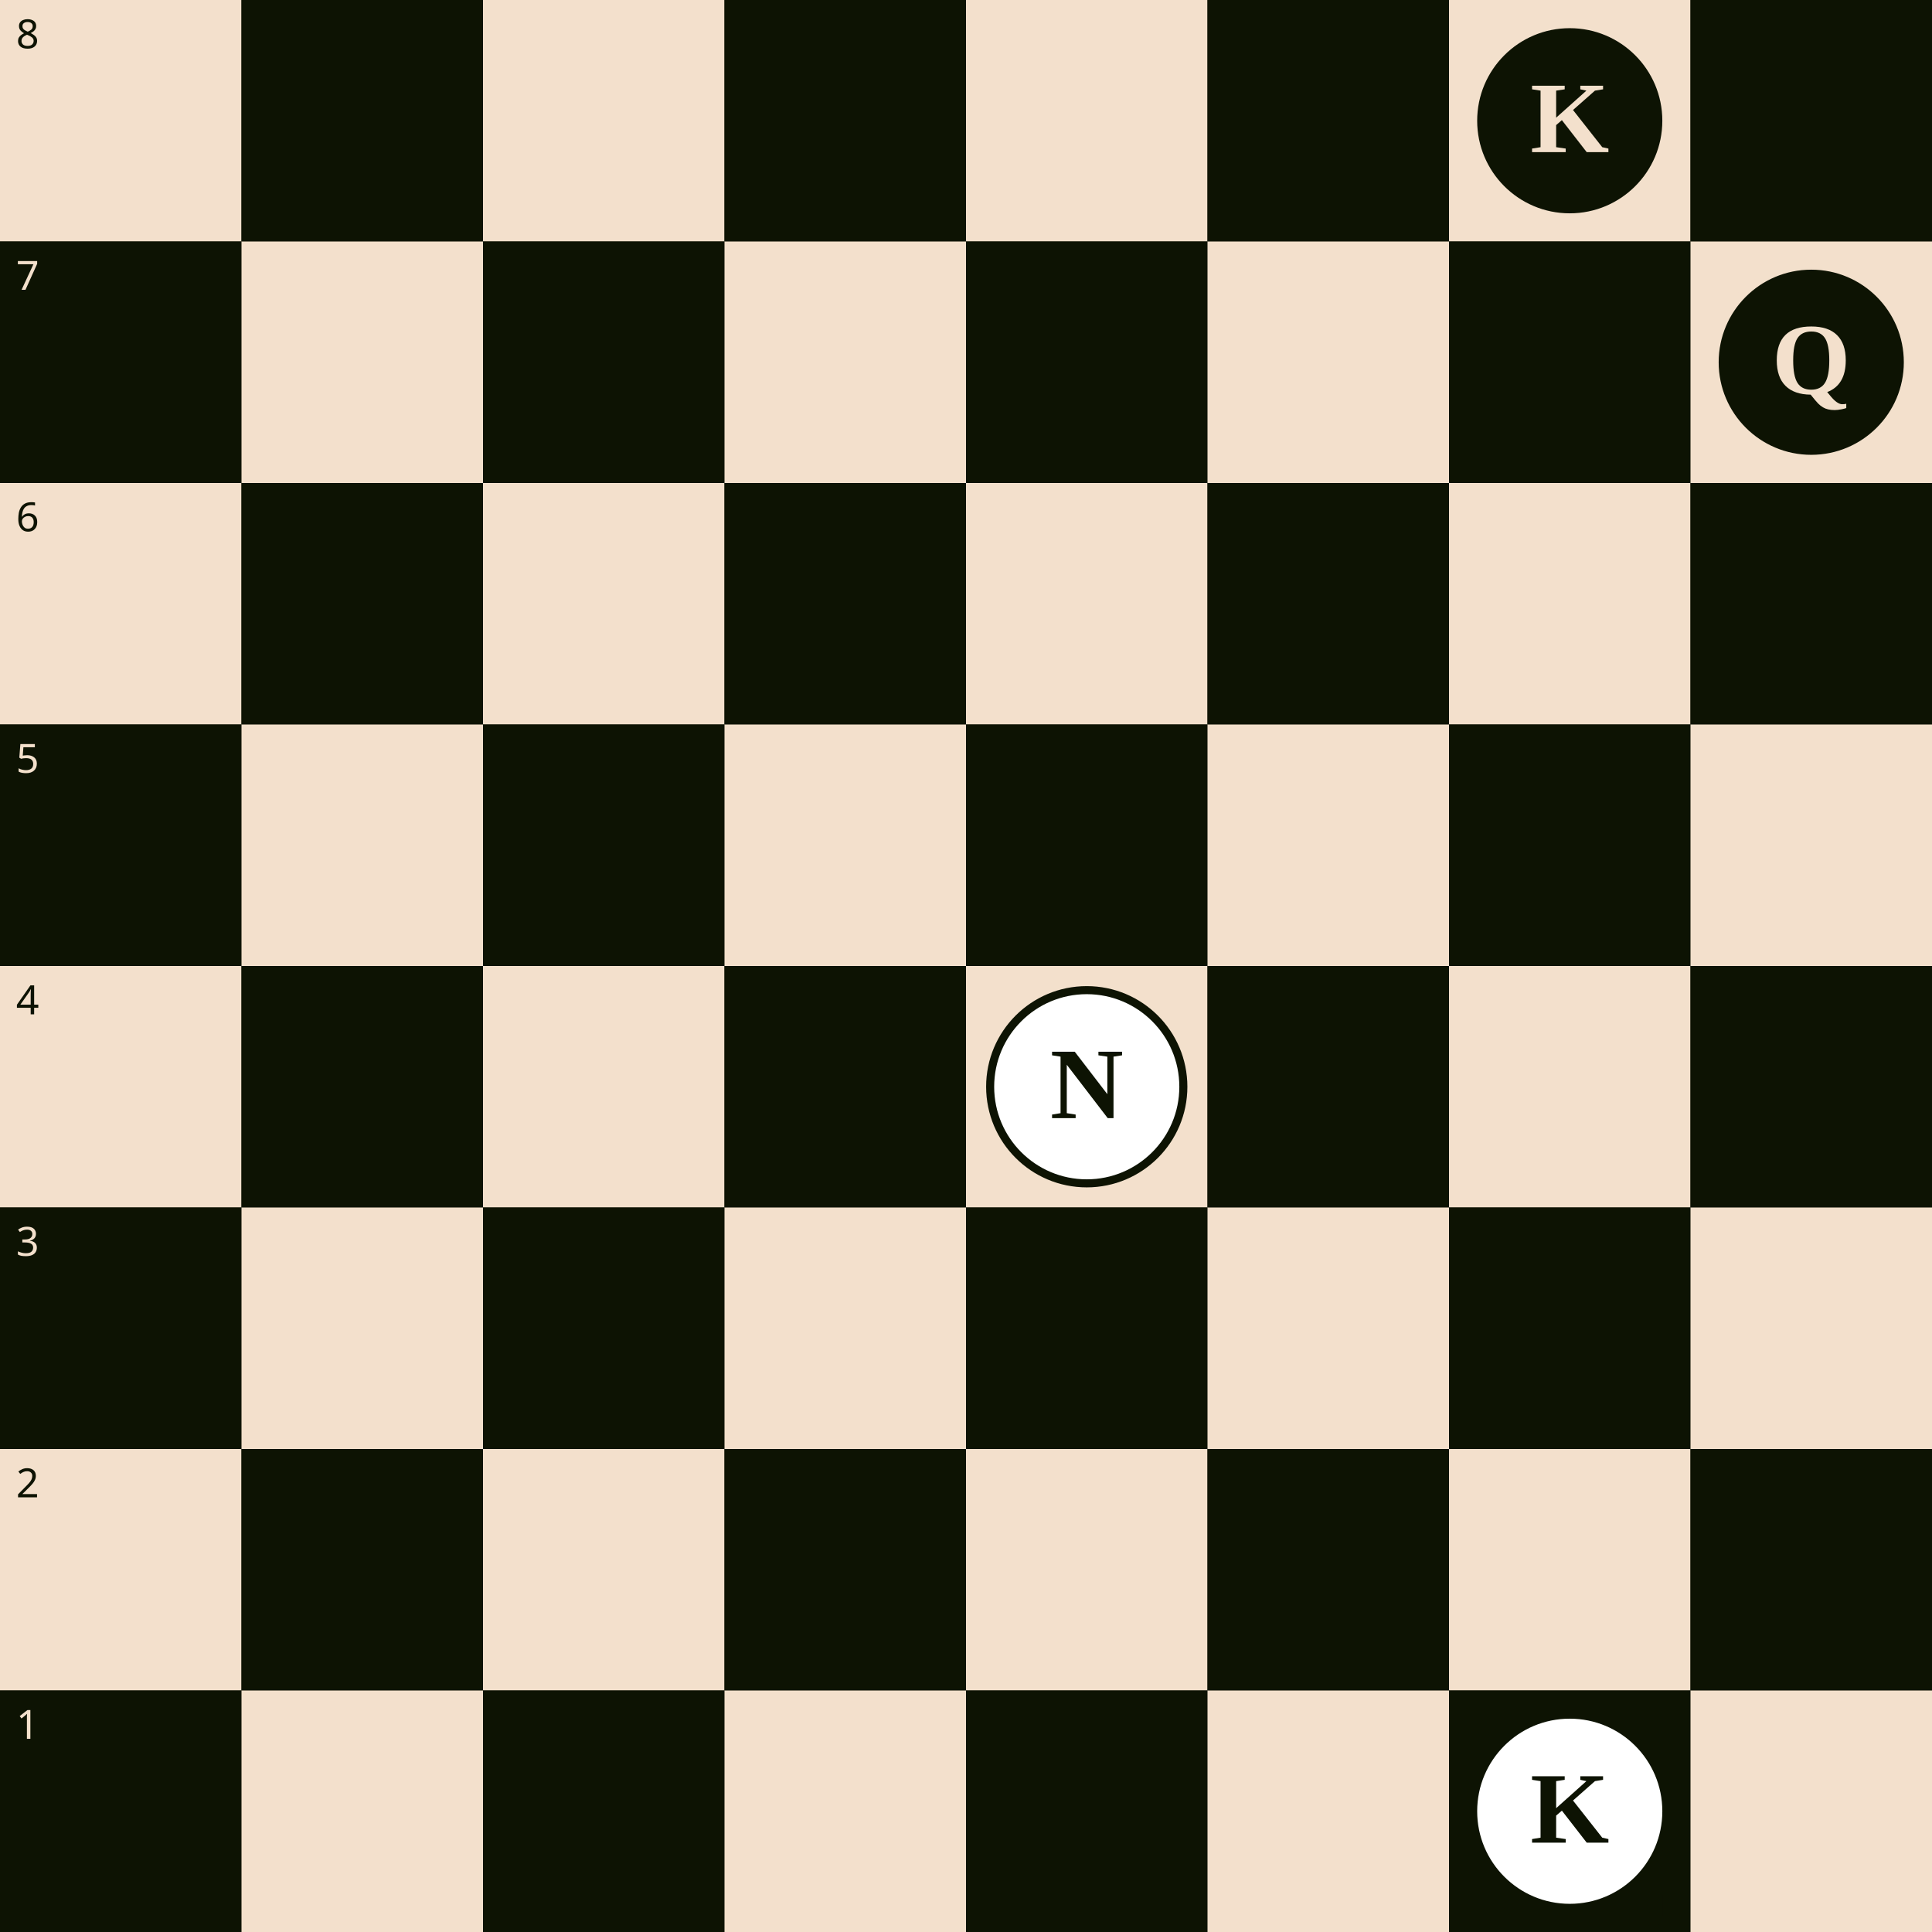
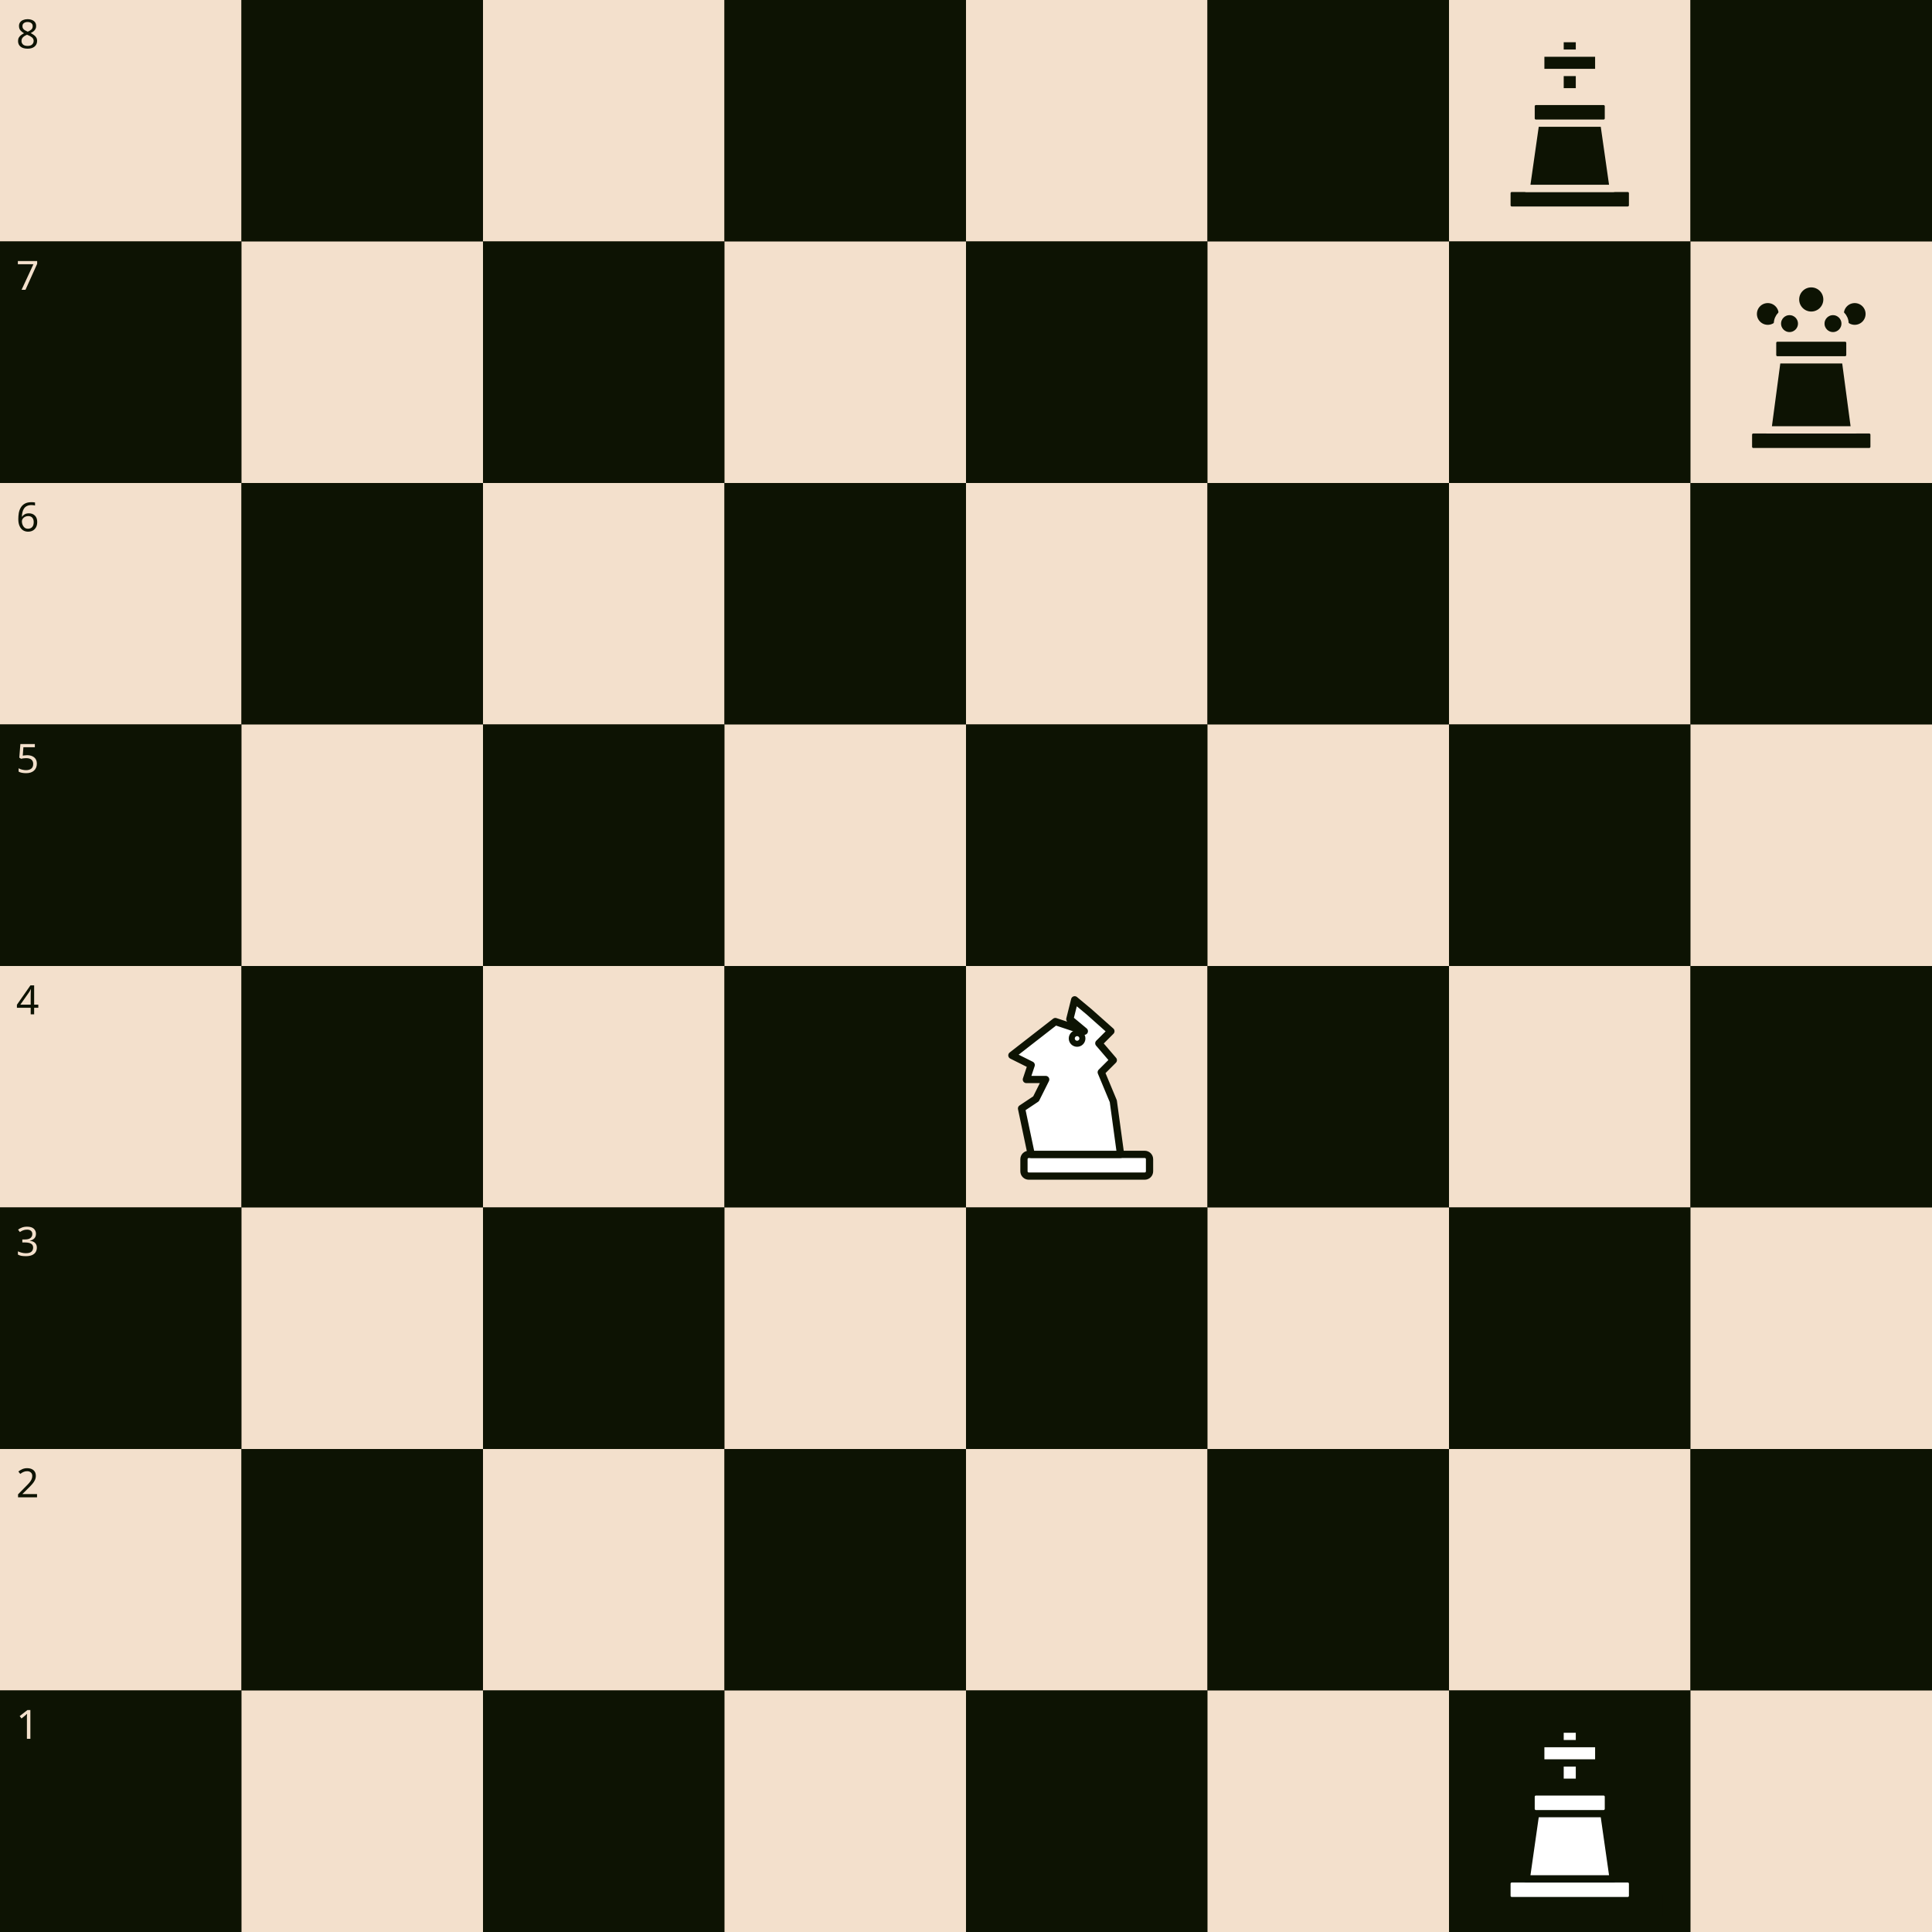
<svg xmlns="http://www.w3.org/2000/svg" width="480" height="480" viewBox="0 0 480 480">
  <rect width="480" height="480" fill="#0d1303" />
  <rect x="0" y="0" width="60" height="60" fill="#f3e0cc" />
  <rect x="60" y="0" width="60" height="60" fill="#0d1303" />
  <rect x="120" y="0" width="60" height="60" fill="#f3e0cc" />
  <rect x="180" y="0" width="60" height="60" fill="#0d1303" />
  <rect x="240" y="0" width="60" height="60" fill="#f3e0cc" />
  <rect x="300" y="0" width="60" height="60" fill="#0d1303" />
  <rect x="360" y="0" width="60" height="60" fill="#f3e0cc" />
  <rect x="420" y="0" width="60" height="60" fill="#0d1303" />
  <rect x="0" y="60" width="60" height="60" fill="#0d1303" />
  <rect x="60" y="60" width="60" height="60" fill="#f3e0cc" />
  <rect x="120" y="60" width="60" height="60" fill="#0d1303" />
  <rect x="180" y="60" width="60" height="60" fill="#f3e0cc" />
  <rect x="240" y="60" width="60" height="60" fill="#0d1303" />
  <rect x="300" y="60" width="60" height="60" fill="#f3e0cc" />
  <rect x="360" y="60" width="60" height="60" fill="#0d1303" />
  <rect x="420" y="60" width="60" height="60" fill="#f3e0cc" />
  <rect x="0" y="120" width="60" height="60" fill="#f3e0cc" />
  <rect x="60" y="120" width="60" height="60" fill="#0d1303" />
  <rect x="120" y="120" width="60" height="60" fill="#f3e0cc" />
  <rect x="180" y="120" width="60" height="60" fill="#0d1303" />
  <rect x="240" y="120" width="60" height="60" fill="#f3e0cc" />
  <rect x="300" y="120" width="60" height="60" fill="#0d1303" />
  <rect x="360" y="120" width="60" height="60" fill="#f3e0cc" />
  <rect x="420" y="120" width="60" height="60" fill="#0d1303" />
  <rect x="0" y="180" width="60" height="60" fill="#0d1303" />
  <rect x="60" y="180" width="60" height="60" fill="#f3e0cc" />
  <rect x="120" y="180" width="60" height="60" fill="#0d1303" />
  <rect x="180" y="180" width="60" height="60" fill="#f3e0cc" />
  <rect x="240" y="180" width="60" height="60" fill="#0d1303" />
  <rect x="300" y="180" width="60" height="60" fill="#f3e0cc" />
  <rect x="360" y="180" width="60" height="60" fill="#0d1303" />
  <rect x="420" y="180" width="60" height="60" fill="#f3e0cc" />
  <rect x="0" y="240" width="60" height="60" fill="#f3e0cc" />
  <rect x="60" y="240" width="60" height="60" fill="#0d1303" />
  <rect x="120" y="240" width="60" height="60" fill="#f3e0cc" />
  <rect x="180" y="240" width="60" height="60" fill="#0d1303" />
  <rect x="240" y="240" width="60" height="60" fill="#f3e0cc" />
  <rect x="300" y="240" width="60" height="60" fill="#0d1303" />
  <rect x="360" y="240" width="60" height="60" fill="#f3e0cc" />
  <rect x="420" y="240" width="60" height="60" fill="#0d1303" />
  <rect x="0" y="300" width="60" height="60" fill="#0d1303" />
  <rect x="60" y="300" width="60" height="60" fill="#f3e0cc" />
  <rect x="120" y="300" width="60" height="60" fill="#0d1303" />
  <rect x="180" y="300" width="60" height="60" fill="#f3e0cc" />
  <rect x="240" y="300" width="60" height="60" fill="#0d1303" />
  <rect x="300" y="300" width="60" height="60" fill="#f3e0cc" />
  <rect x="360" y="300" width="60" height="60" fill="#0d1303" />
  <rect x="420" y="300" width="60" height="60" fill="#f3e0cc" />
  <rect x="0" y="360" width="60" height="60" fill="#f3e0cc" />
  <rect x="60" y="360" width="60" height="60" fill="#0d1303" />
  <rect x="120" y="360" width="60" height="60" fill="#f3e0cc" />
  <rect x="180" y="360" width="60" height="60" fill="#0d1303" />
  <rect x="240" y="360" width="60" height="60" fill="#f3e0cc" />
  <rect x="300" y="360" width="60" height="60" fill="#0d1303" />
  <rect x="360" y="360" width="60" height="60" fill="#f3e0cc" />
  <rect x="420" y="360" width="60" height="60" fill="#0d1303" />
  <rect x="0" y="420" width="60" height="60" fill="#0d1303" />
  <rect x="60" y="420" width="60" height="60" fill="#f3e0cc" />
  <rect x="120" y="420" width="60" height="60" fill="#0d1303" />
  <rect x="180" y="420" width="60" height="60" fill="#f3e0cc" />
  <rect x="240" y="420" width="60" height="60" fill="#0d1303" />
  <rect x="300" y="420" width="60" height="60" fill="#f3e0cc" />
  <rect x="360" y="420" width="60" height="60" fill="#0d1303" />
  <rect x="420" y="420" width="60" height="60" fill="#f3e0cc" />
  <text x="54" y="476" font-size="10" fill="#0d1303" text-anchor="end" font-family="sans-serif">a</text>
  <text x="114" y="476" font-size="10" fill="#f3e0cc" text-anchor="end" font-family="sans-serif">b</text>
  <text x="174" y="476" font-size="10" fill="#0d1303" text-anchor="end" font-family="sans-serif">c</text>
  <text x="234" y="476" font-size="10" fill="#f3e0cc" text-anchor="end" font-family="sans-serif">d</text>
  <text x="294" y="476" font-size="10" fill="#0d1303" text-anchor="end" font-family="sans-serif">e</text>
  <text x="354" y="476" font-size="10" fill="#f3e0cc" text-anchor="end" font-family="sans-serif">f</text>
  <text x="414" y="476" font-size="10" fill="#0d1303" text-anchor="end" font-family="sans-serif">g</text>
  <text x="474" y="476" font-size="10" fill="#f3e0cc" text-anchor="end" font-family="sans-serif">h</text>
  <text x="4" y="12" font-size="10" fill="#0d1303" font-family="sans-serif">8</text>
  <text x="4" y="72" font-size="10" fill="#f3e0cc" font-family="sans-serif">7</text>
  <text x="4" y="132" font-size="10" fill="#0d1303" font-family="sans-serif">6</text>
  <text x="4" y="192" font-size="10" fill="#f3e0cc" font-family="sans-serif">5</text>
  <text x="4" y="252" font-size="10" fill="#0d1303" font-family="sans-serif">4</text>
  <text x="4" y="312" font-size="10" fill="#f3e0cc" font-family="sans-serif">3</text>
  <text x="4" y="372" font-size="10" fill="#0d1303" font-family="sans-serif">2</text>
  <text x="4" y="432" font-size="10" fill="#f3e0cc" font-family="sans-serif">1</text>
-   <circle cx="390.0" cy="450.0" r="24.0" fill="#ffffff" stroke="#0d1303" stroke-width="2" />
-   <text x="390.0" y="457.8" font-size="25.2" font-weight="700" fill="#0d1303" text-anchor="middle" font-family="Georgia, 'Times New Roman', serif">K</text>
-   <circle cx="270.0" cy="270.0" r="24.0" fill="#ffffff" stroke="#0d1303" stroke-width="2" />
-   <text x="270.0" y="277.8" font-size="25.2" font-weight="700" fill="#0d1303" text-anchor="middle" font-family="Georgia, 'Times New Roman', serif">N</text>
-   <circle cx="390.0" cy="30.0" r="24.0" fill="#0d1303" stroke="#f3e0cc" stroke-width="2" />
-   <text x="390.0" y="37.8" font-size="25.2" font-weight="700" fill="#f3e0cc" text-anchor="middle" font-family="Georgia, 'Times New Roman', serif">K</text>
-   <circle cx="450.0" cy="90.0" r="24.0" fill="#0d1303" stroke="#f3e0cc" stroke-width="2" />
-   <text x="450.0" y="97.8" font-size="25.2" font-weight="700" fill="#f3e0cc" text-anchor="middle" font-family="Georgia, 'Times New Roman', serif">Q</text>
+   <g transform="translate(360,420) scale(0.6)" fill="#ffffff" stroke="#0d1303" stroke-width="3" stroke-linejoin="round" stroke-linecap="round">
+     <rect x="24" y="78" width="52" height="9" rx="2" />
+     <path d="M32,78 L36,50 L64,50 L68,78 Z" />
+     <rect x="34" y="42" width="32" height="9" rx="2" />
+     <rect x="46" y="16" width="8" height="22" />
+     <rect x="38" y="22" width="24" height="8" />
+   </g>
+   <g transform="translate(240,240) scale(0.6)" fill="#ffffff" stroke="#0d1303" stroke-width="3" stroke-linejoin="round" stroke-linecap="round">
+     <rect x="24" y="78" width="52" height="9" rx="2" />
+     <polygon points="64,78 61,56 56,44 61,39 55,32 60,27 51,19 45,14 43,22 49,27 37,23 19,37 27,41 25,47 33,47 29,55 23,59 27,78" />
+     <circle cx="46" cy="30" r="2.2" fill="none" stroke-width="2.5" />
+   </g>
+   <g transform="translate(360,0) scale(0.6)" fill="#0d1303" stroke="#f3e0cc" stroke-width="3" stroke-linejoin="round" stroke-linecap="round">
+     <rect x="24" y="78" width="52" height="9" rx="2" />
+     <path d="M32,78 L36,50 L64,50 L68,78 Z" />
+     <rect x="34" y="42" width="32" height="9" rx="2" />
+     <rect x="46" y="16" width="8" height="22" />
+     <rect x="38" y="22" width="24" height="8" />
+   </g>
+   <g transform="translate(420,60) scale(0.6)" fill="#0d1303" stroke="#f3e0cc" stroke-width="3" stroke-linejoin="round" stroke-linecap="round">
+     <rect x="24" y="78" width="52" height="9" rx="2" />
+     <path d="M32,78 L36,48 L64,48 L68,78 Z" />
+     <rect x="34" y="40" width="32" height="9" rx="2" />
+     <circle cx="32" cy="30" r="6" />
+     <circle cx="50" cy="24" r="6.5" />
+     <circle cx="68" cy="30" r="6" />
+     <circle cx="41" cy="34" r="5" />
+     <circle cx="59" cy="34" r="5" />
+   </g>
</svg>
